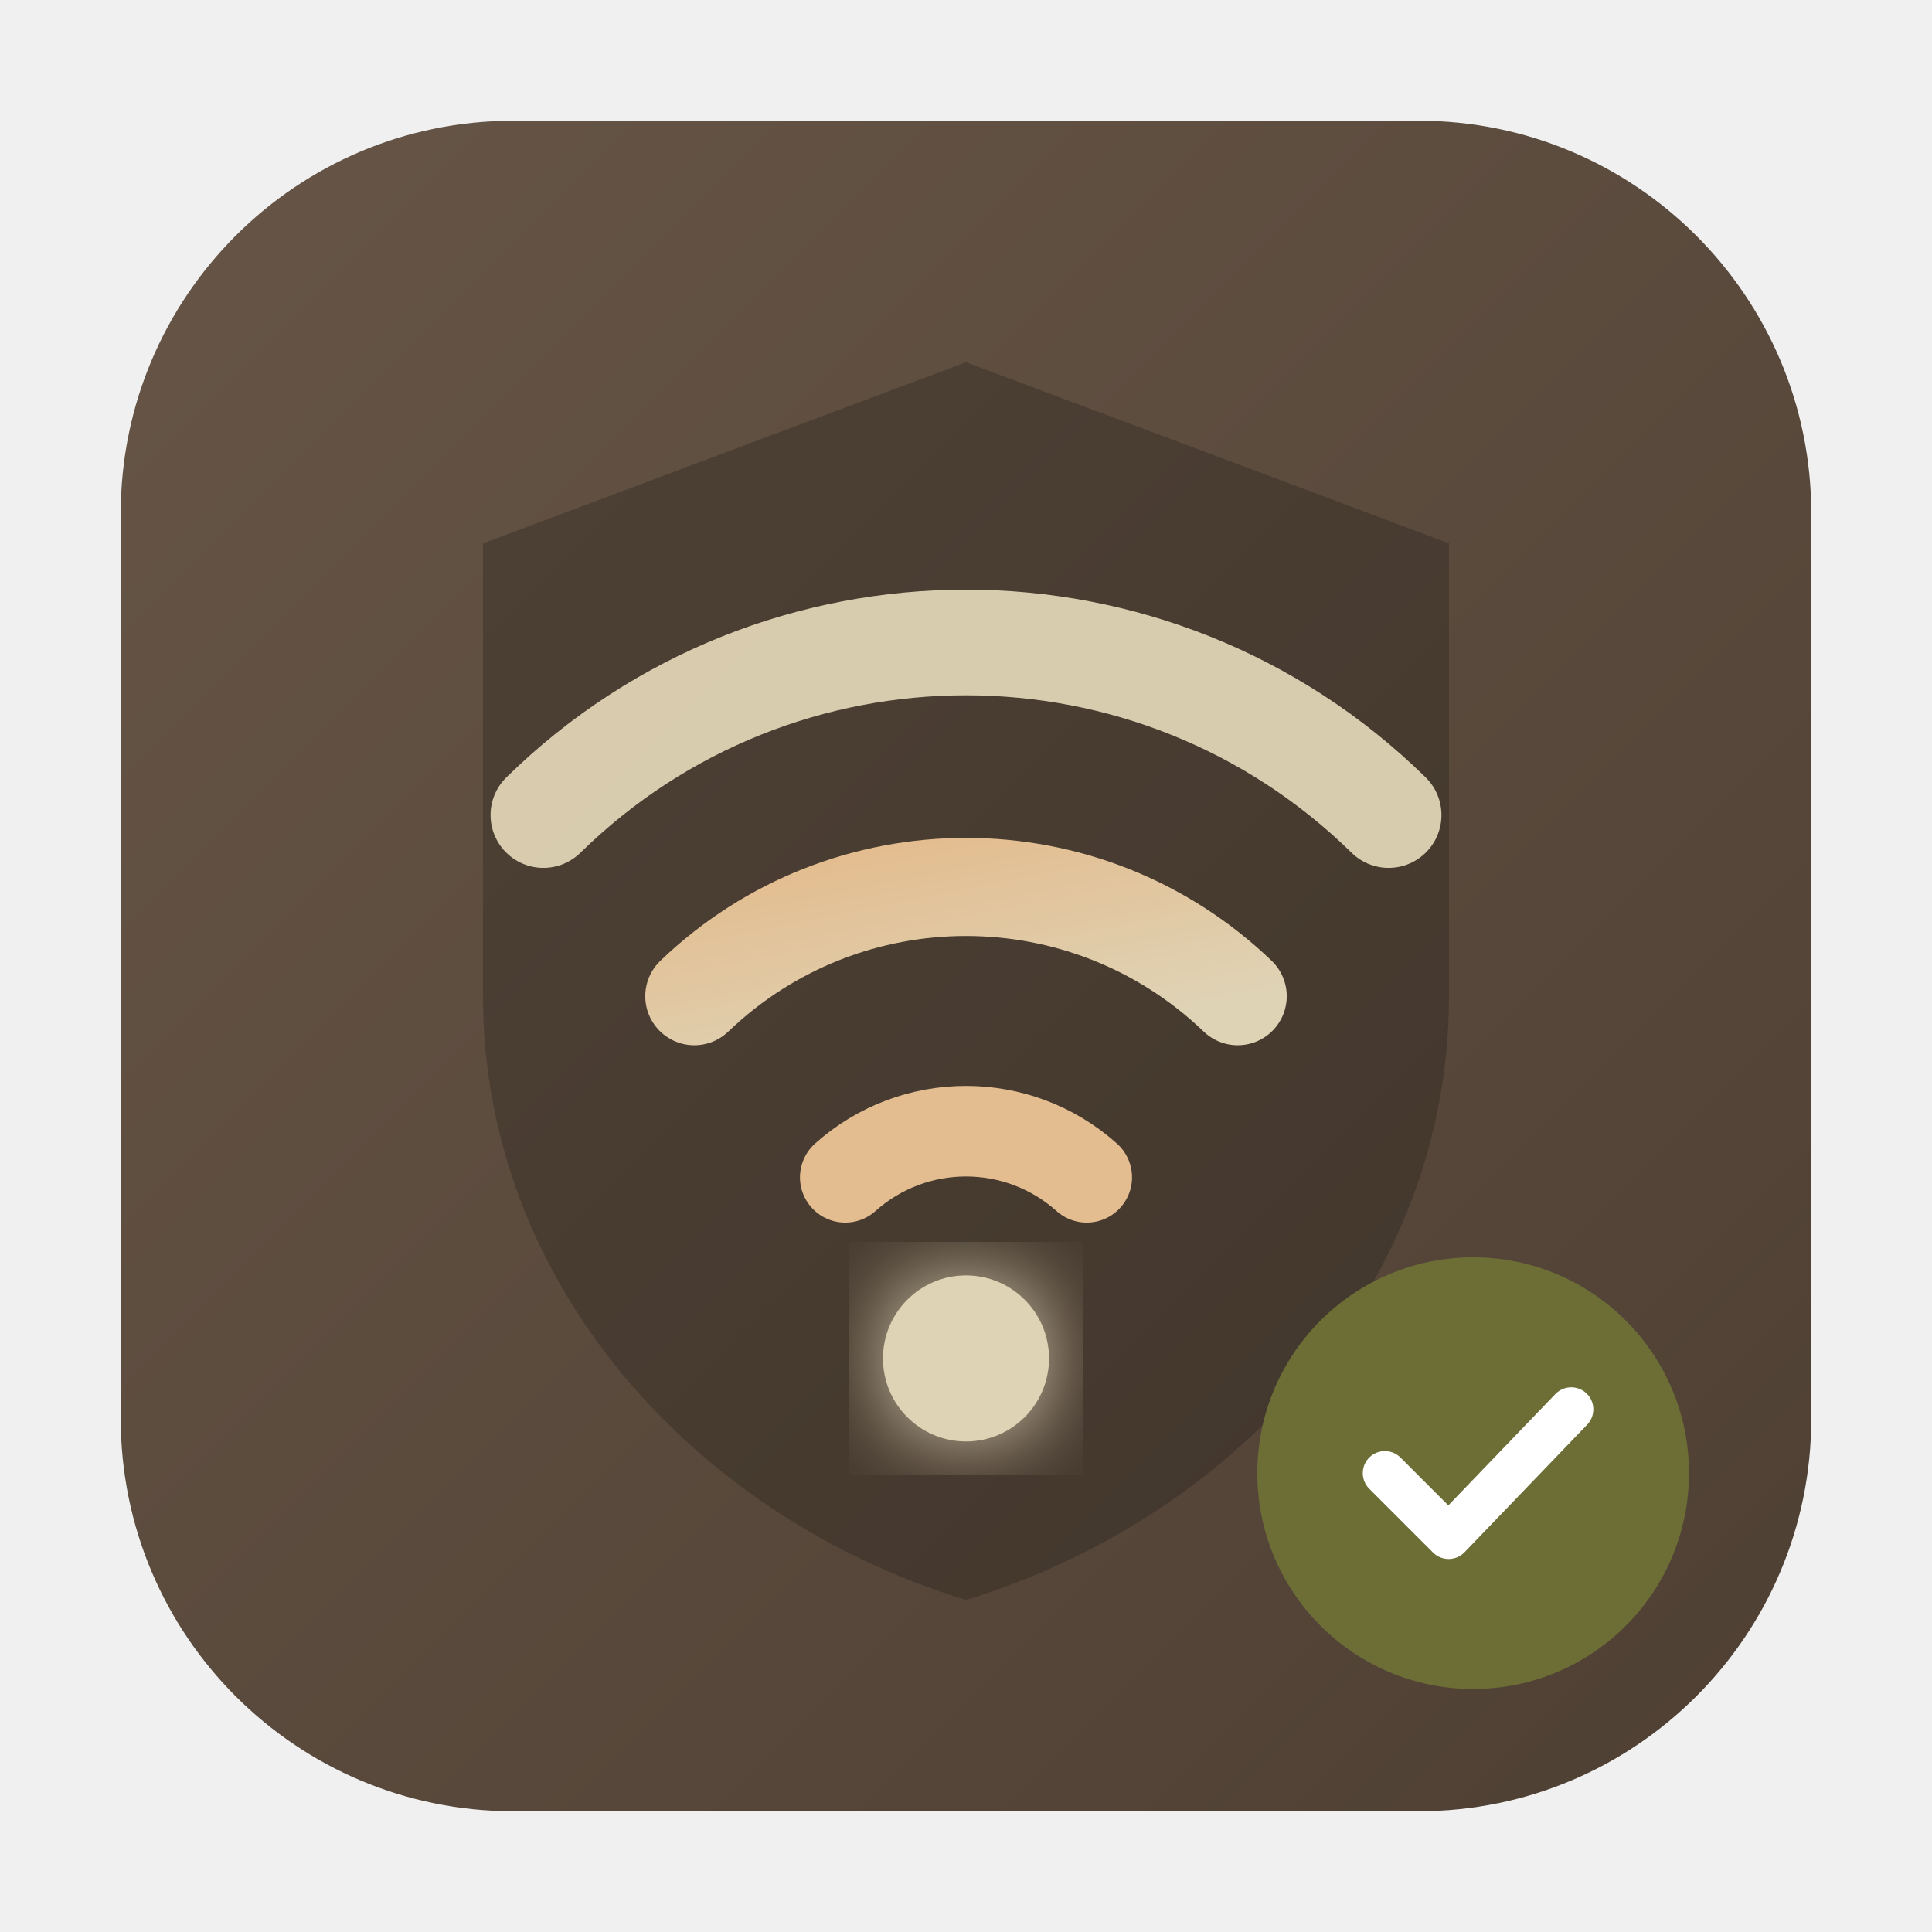
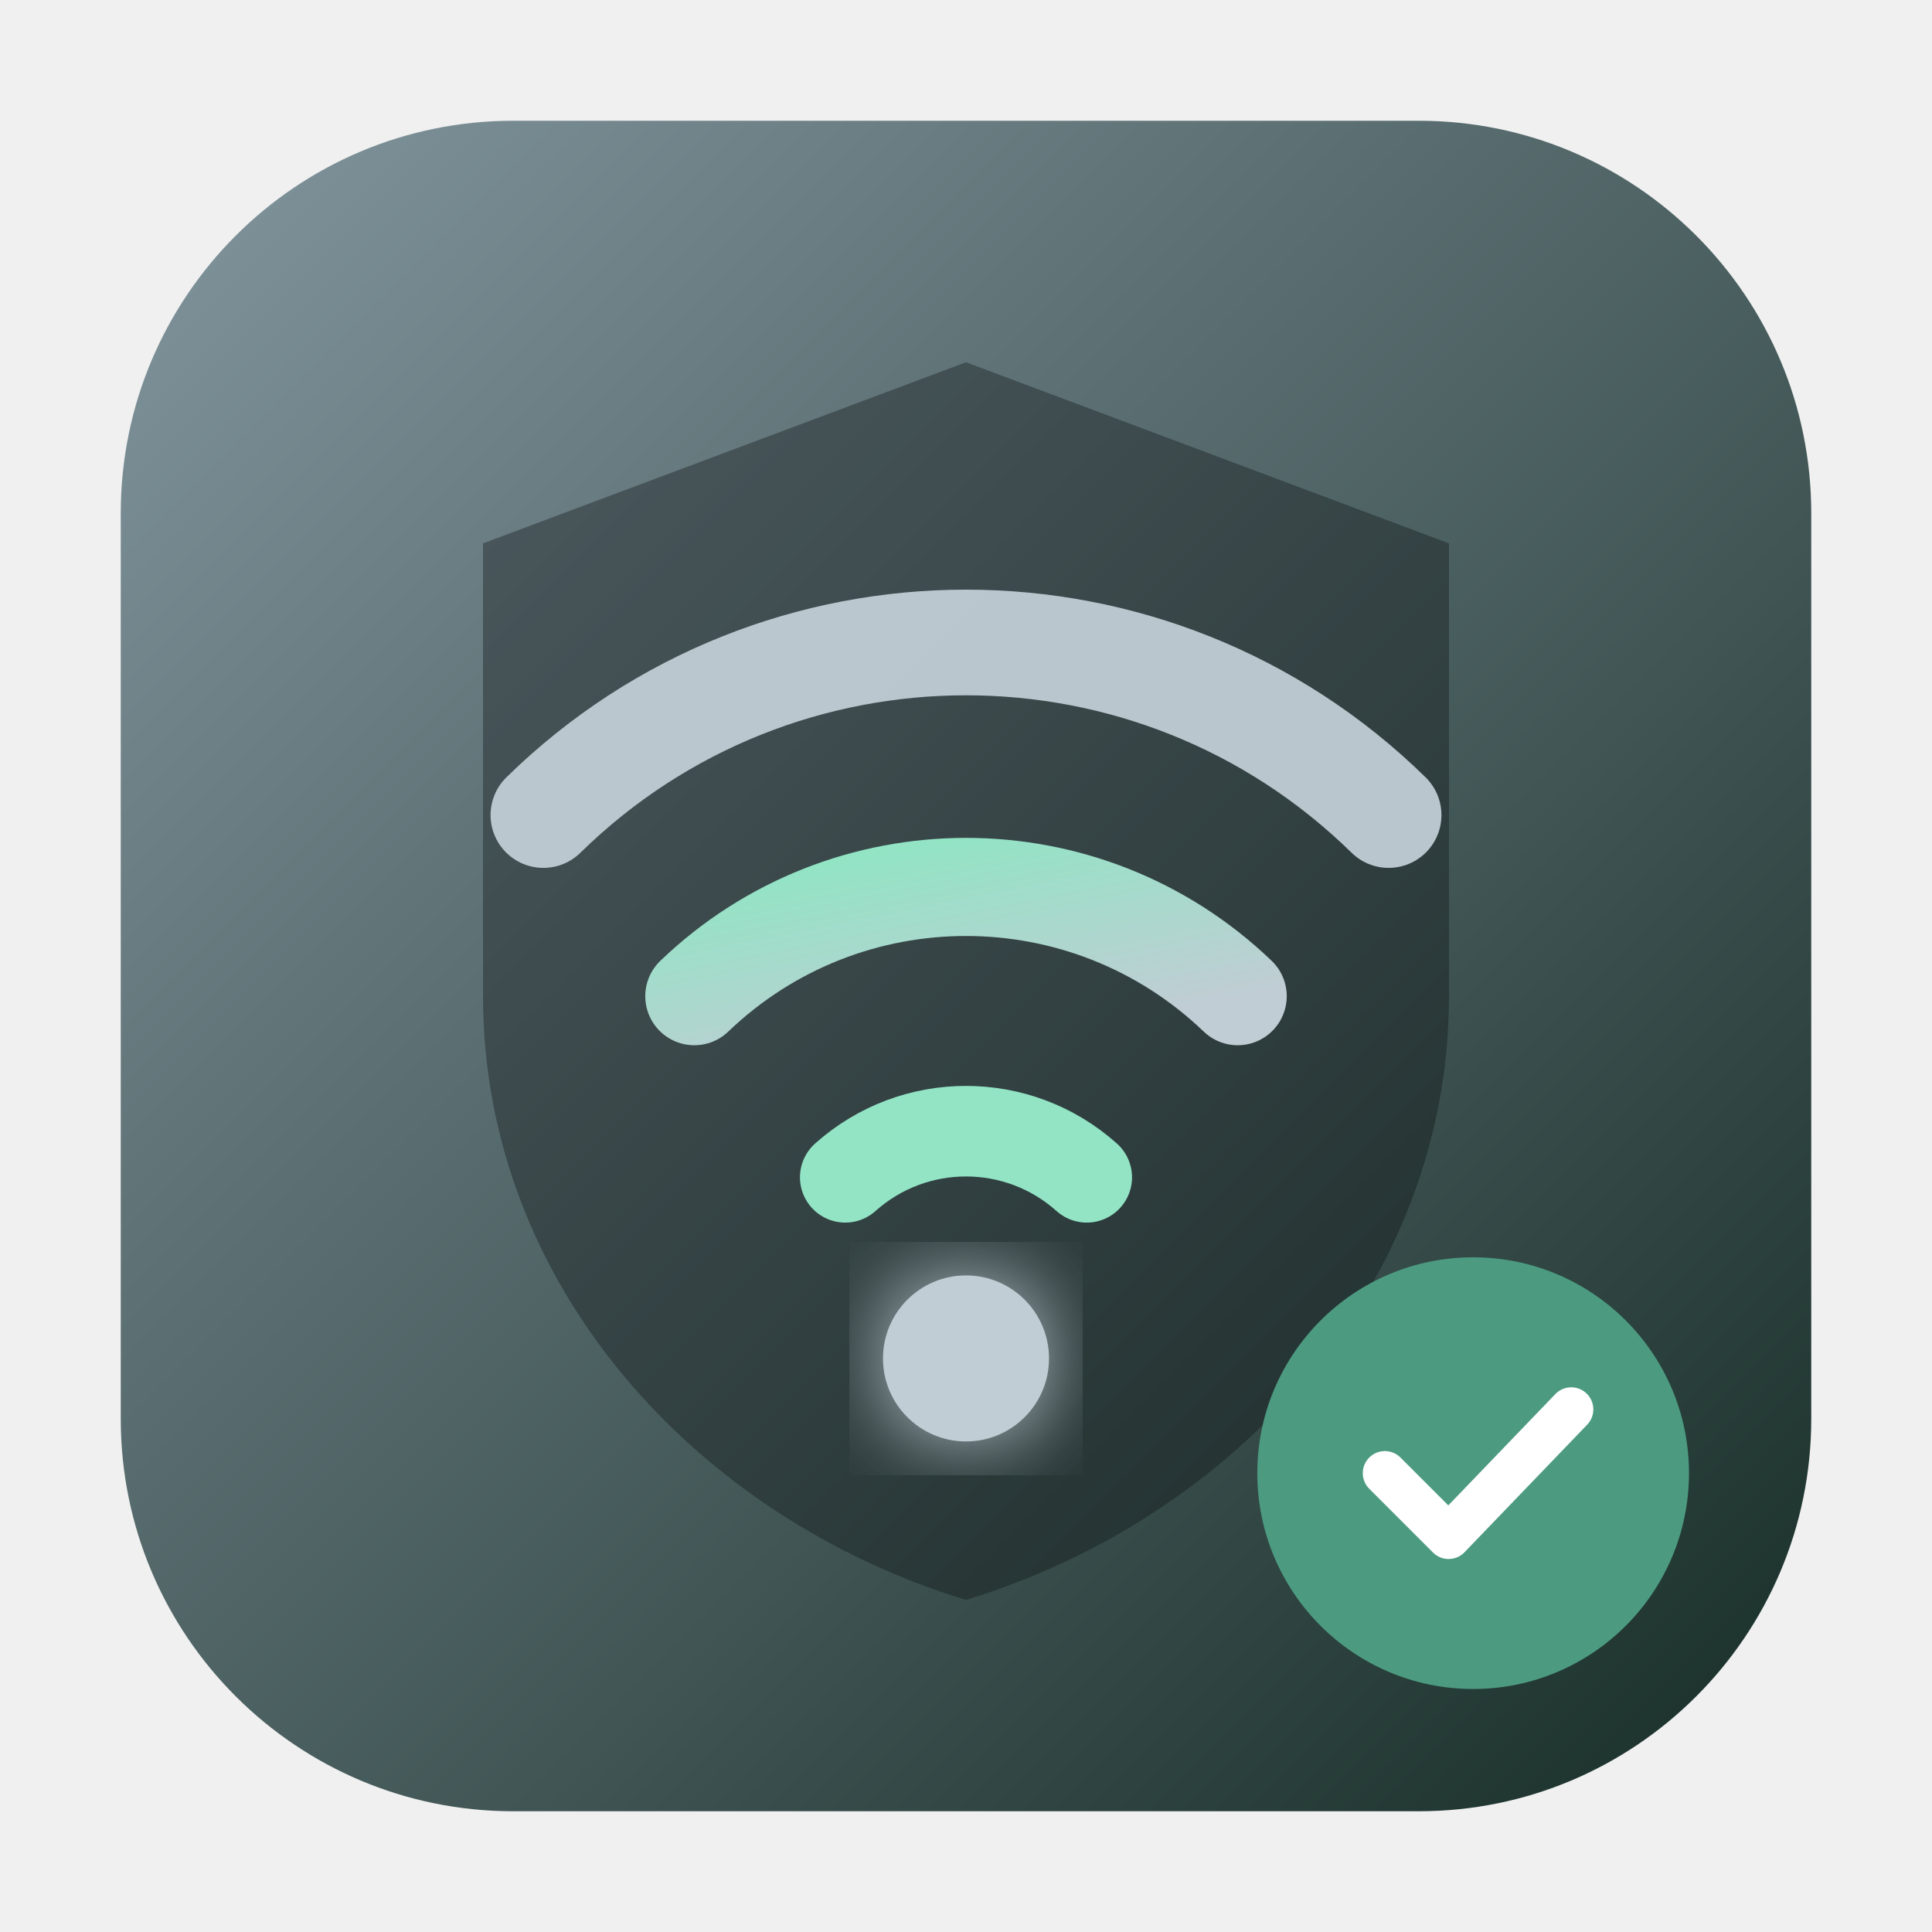
<svg xmlns="http://www.w3.org/2000/svg" viewBox="0 0 512 512" width="100%" height="100%">
  <defs>
    <linearGradient id="bgGrad" x1="0%" y1="0%" x2="100%" y2="100%">
-       <stop offset="0%" stop-color="#675647" />
-       <stop offset="100%" stop-color="#4E3F33" />
+       <stop offset="0%" stop-color="#83969f" />
+       <stop offset="100%" stop-color="#172d26" />
    </linearGradient>
    <linearGradient id="accentGrad" x1="0%" y1="0%" x2="100%" y2="100%">
-       <stop offset="0%" stop-color="#E3BD90" />
-       <stop offset="100%" stop-color="#DFD3B5" />
+       <stop offset="0%" stop-color="#92e4c5" />
+       <stop offset="100%" stop-color="#c0cdd4" />
    </linearGradient>
    <filter id="glow" x="-20%" y="-20%" width="140%" height="140%">
      <feGaussianBlur stdDeviation="12" result="blur" />
      <feComposite in="SourceGraphic" in2="blur" operator="over" />
    </filter>
  </defs>
  <rect x="32" y="32" width="448" height="448" rx="104" fill="url(#bgGrad)" />
-   <path d="M256 96 L384 144 V264 C384 340 328 402 256 424 C184 402 128 340 128 264 V144 Z" fill="#261F1A" opacity="0.35" />
-   <path d="M144 216 A160 160 0 0 1 368 216" fill="none" stroke="#DFD3B5" stroke-width="28" stroke-linecap="round" opacity="0.95" />
+   <path d="M256 96 L384 144 V264 C384 340 328 402 256 424 C184 402 128 340 128 264 V144 Z" fill="#090c0f" opacity="0.35" />
+   <path d="M144 216 A160 160 0 0 1 368 216" fill="none" stroke="#c0cdd4" stroke-width="28" stroke-linecap="round" opacity="0.95" />
  <path d="M184 264 A104 104 0 0 1 328 264" fill="none" stroke="url(#accentGrad)" stroke-width="26" stroke-linecap="round" />
-   <path d="M224 312 A48 48 0 0 1 288 312" fill="none" stroke="#E3BD90" stroke-width="24" stroke-linecap="round" />
-   <circle cx="256" cy="360" r="22" fill="#DFD3B5" filter="url(#glow)" />
+   <path d="M224 312 A48 48 0 0 1 288 312" fill="none" stroke="#92e4c5" stroke-width="24" stroke-linecap="round" />
+   <circle cx="256" cy="360" r="22" fill="#c0cdd4" filter="url(#glow)" />
  <g transform="translate(328, 328) scale(0.65)">
-     <circle cx="96" cy="96" r="88" fill="#6C6E36" />
+     <circle cx="96" cy="96" r="88" fill="#4c9b80" />
    <path d="M60 96 L86 122 L136 70" fill="none" stroke="#FFFFFF" stroke-width="18" stroke-linecap="round" stroke-linejoin="round" />
  </g>
</svg>
